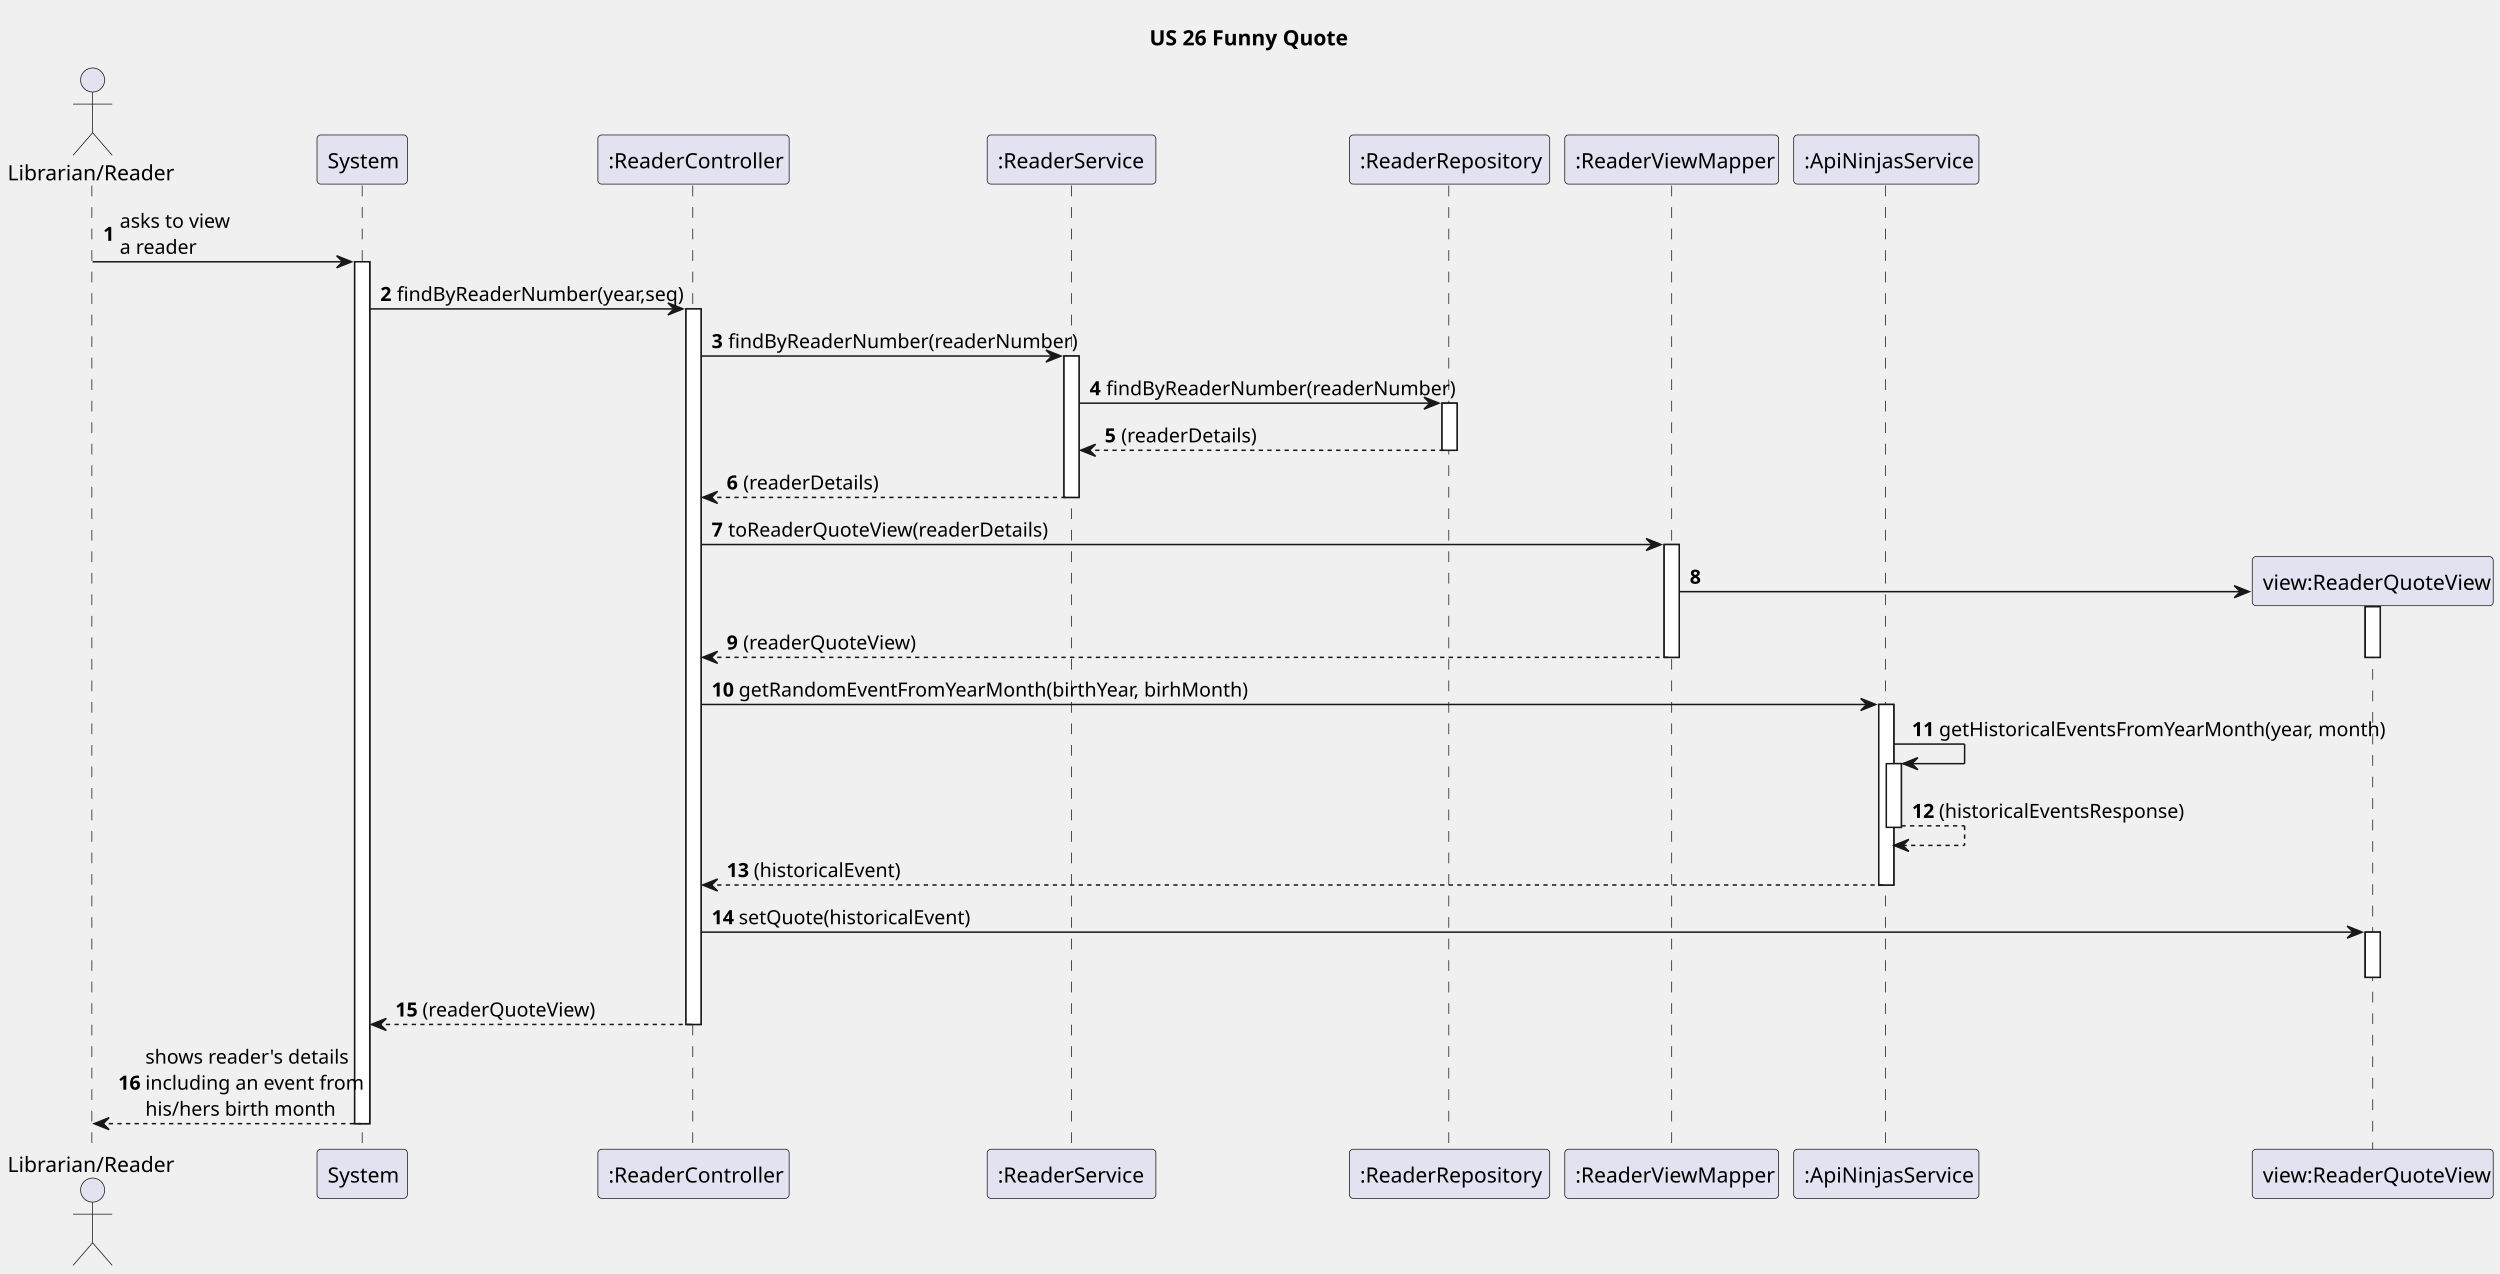
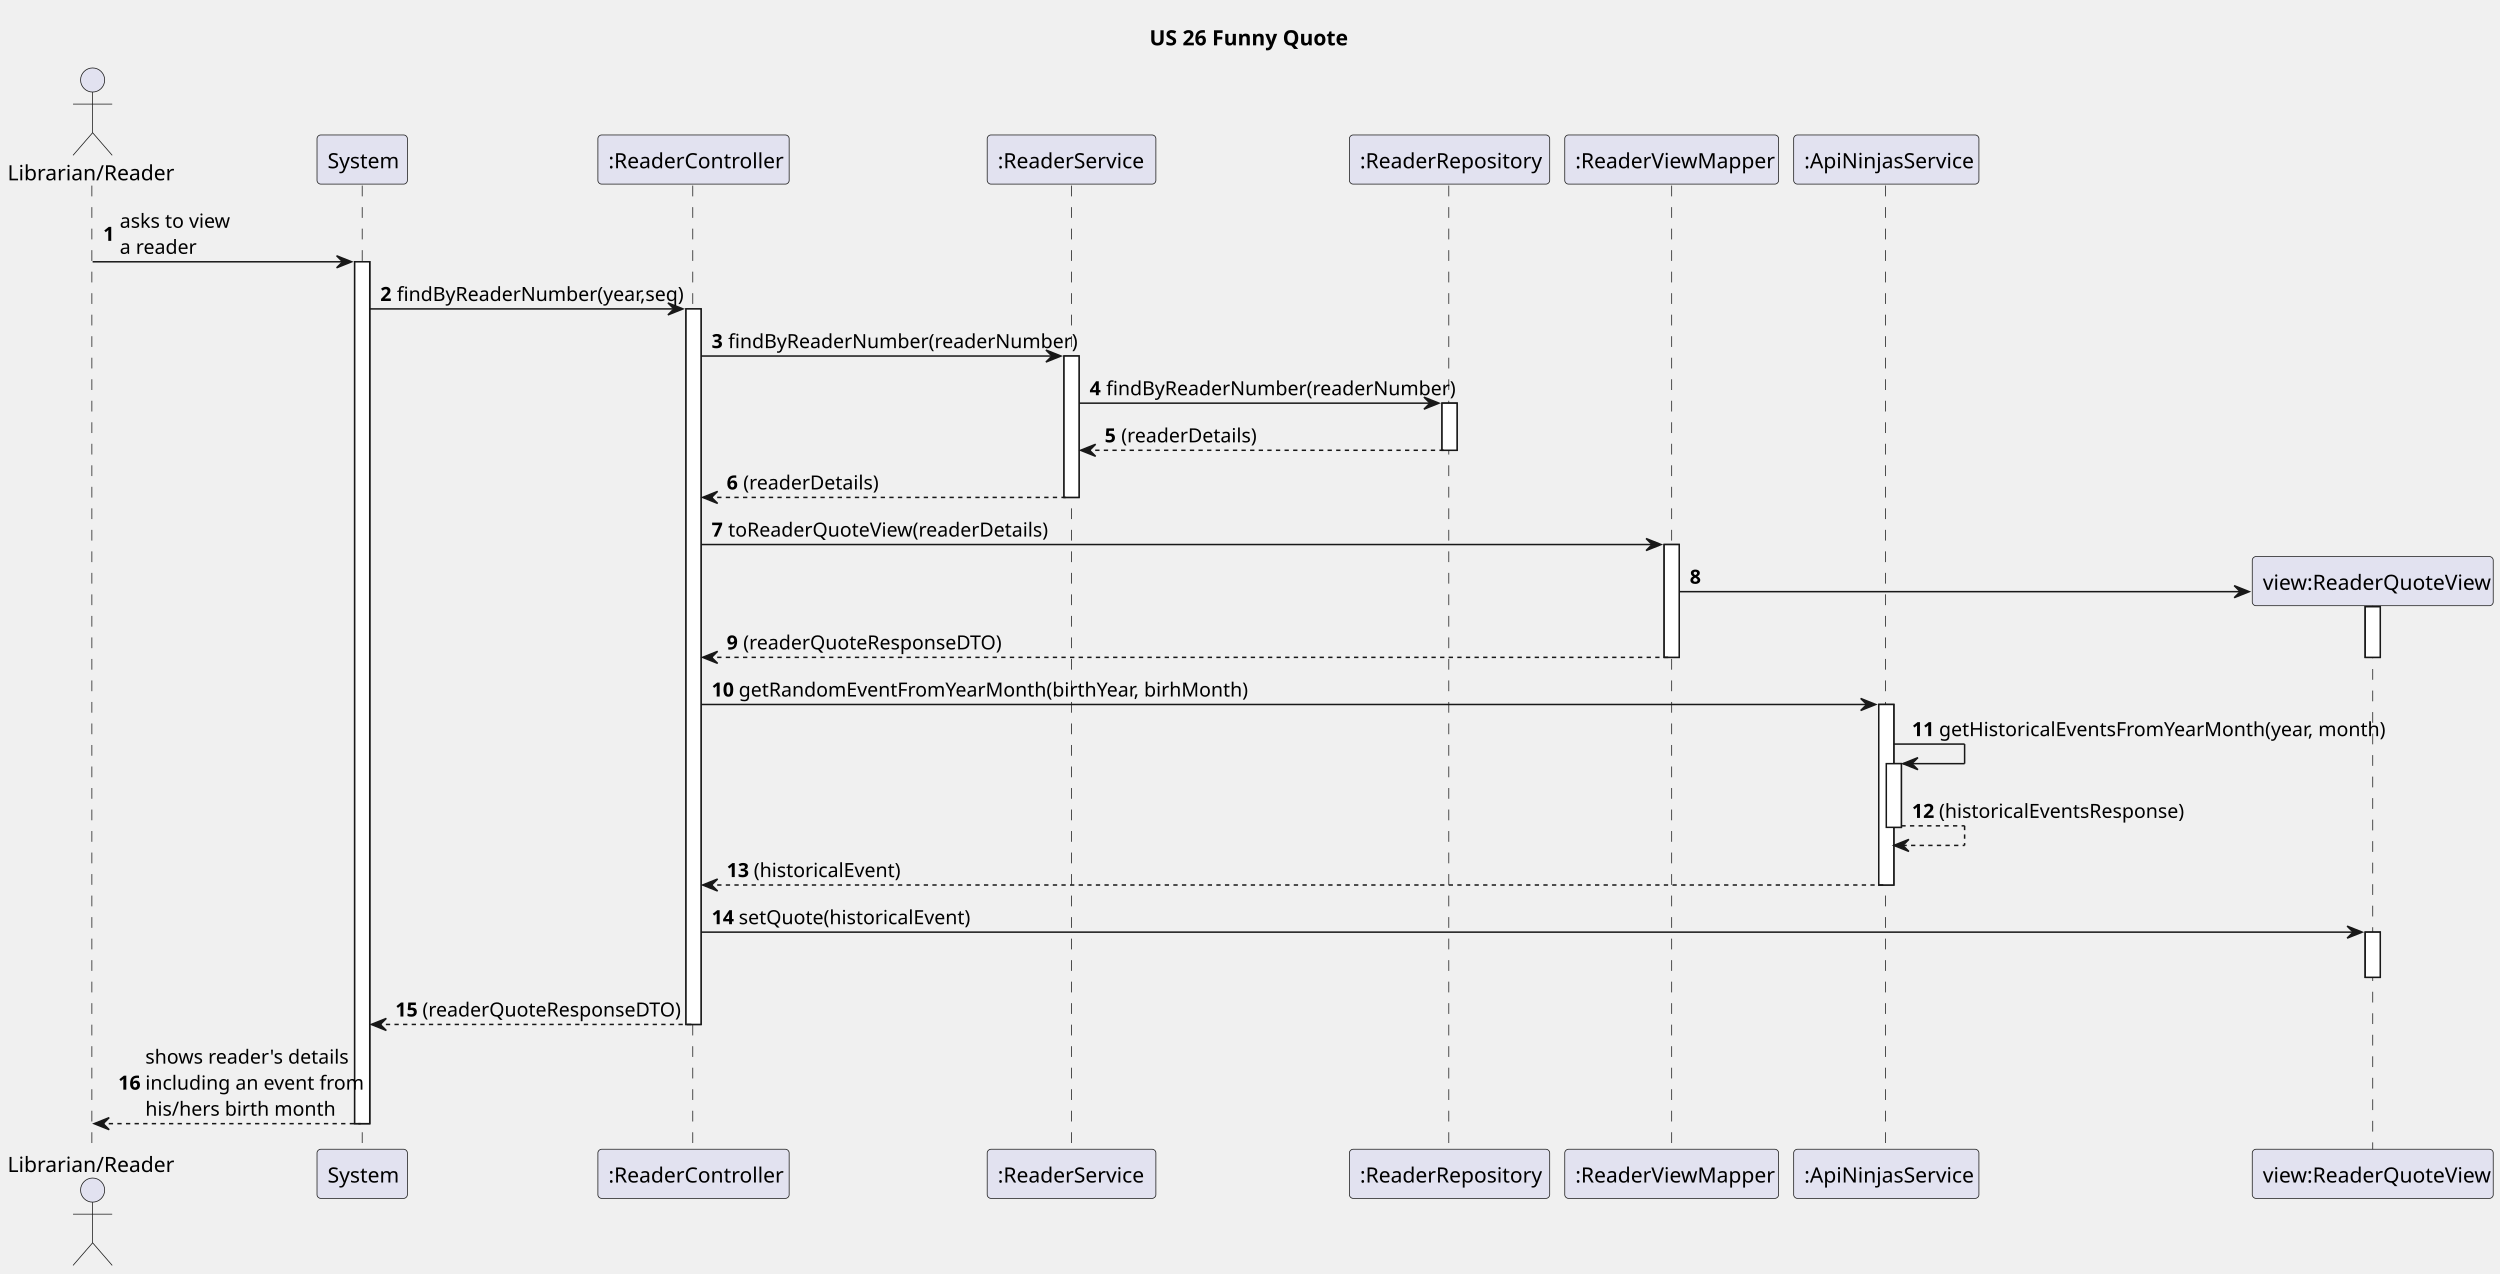
<svg xmlns="http://www.w3.org/2000/svg" contentStyleType="text/css" height="592.9px" preserveAspectRatio="none" style="width:1162px;height:592px;background:#FFFFFF;" version="1.1" viewBox="0 0 1162 592" width="1162.7px" zoomAndPan="magnify">
  <defs />
  <g>
    <text fill="#000000" font-family="sans-serif" font-size="9.8" font-weight="bold" lengthAdjust="spacing" textLength="93.1" x="534.275" y="21.075">US 26 Funny Quote</text>
    <rect fill="#FFFFFF" height="400.594" style="stroke:#181818;stroke-width:0.7;" width="7" x="164.85" y="121.677" />
    <rect fill="#FFFFFF" height="332.579" style="stroke:#181818;stroke-width:0.7;" width="7" x="318.85" y="143.581" />
    <rect fill="#FFFFFF" height="65.711" style="stroke:#181818;stroke-width:0.7;" width="7" x="494.55" y="165.484" />
    <rect fill="#FFFFFF" height="21.904" style="stroke:#181818;stroke-width:0.7;" width="7" x="670.25" y="187.388" />
    <rect fill="#FFFFFF" height="52.438" style="stroke:#181818;stroke-width:0.7;" width="7" x="773.5" y="253.099" />
    <rect fill="#FFFFFF" height="83.911" style="stroke:#181818;stroke-width:0.7;" width="7" x="873.25" y="327.441" />
    <rect fill="#FFFFFF" height="29.604" style="stroke:#181818;stroke-width:0.7;" width="7" x="876.75" y="354.945" />
    <rect fill="#FFFFFF" height="23.535" style="stroke:#181818;stroke-width:0.7;" width="7" x="1099.35" y="282.003" />
    <rect fill="#FFFFFF" height="21" style="stroke:#181818;stroke-width:0.7;" width="7" x="1099.35" y="433.256" />
    <line style="stroke:#181818;stroke-width:0.35;stroke-dasharray:5.0,5.0;" x1="42.7" x2="42.7" y1="86.269" y2="534.871" />
    <line style="stroke:#181818;stroke-width:0.35;stroke-dasharray:5.0,5.0;" x1="168.35" x2="168.35" y1="86.269" y2="534.871" />
    <line style="stroke:#181818;stroke-width:0.35;stroke-dasharray:5.0,5.0;" x1="322" x2="322" y1="86.269" y2="534.871" />
    <line style="stroke:#181818;stroke-width:0.35;stroke-dasharray:5.0,5.0;" x1="498.05" x2="498.05" y1="86.269" y2="534.871" />
    <line style="stroke:#181818;stroke-width:0.35;stroke-dasharray:5.0,5.0;" x1="673.4" x2="673.4" y1="86.269" y2="534.871" />
    <line style="stroke:#181818;stroke-width:0.35;stroke-dasharray:5.0,5.0;" x1="777" x2="777" y1="86.269" y2="534.871" />
    <line style="stroke:#181818;stroke-width:0.35;stroke-dasharray:5.0,5.0;" x1="876.4" x2="876.4" y1="86.269" y2="534.871" />
    <line style="stroke:#181818;stroke-width:0.35;stroke-dasharray:5.0,5.0;" x1="1102.85" x2="1102.85" y1="280.967" y2="534.871" />
    <text fill="#000000" font-family="sans-serif" font-size="9.8" lengthAdjust="spacing" textLength="74.9" x="3.5" y="83.81">Librarian/Reader</text>
    <ellipse cx="43.05" cy="37.185" fill="#E2E2F0" rx="5.6" ry="5.6" style="stroke:#181818;stroke-width:0.35;" />
    <path d="M43.05,42.785 L43.05,61.685 M33.95,48.385 L52.15,48.385 M43.05,61.685 L33.95,72.185 M43.05,61.685 L52.15,72.185 " fill="none" style="stroke:#181818;stroke-width:0.35;" />
    <text fill="#000000" font-family="sans-serif" font-size="9.8" lengthAdjust="spacing" textLength="74.9" x="3.5" y="544.746">Librarian/Reader</text>
    <ellipse cx="43.05" cy="553.156" fill="#E2E2F0" rx="5.6" ry="5.6" style="stroke:#181818;stroke-width:0.35;" />
    <path d="M43.05,558.756 L43.05,577.656 M33.95,564.356 L52.15,564.356 M43.05,577.656 L33.95,588.156 M43.05,577.656 L52.15,588.156 " fill="none" style="stroke:#181818;stroke-width:0.35;" />
    <rect fill="#E2E2F0" height="22.835" rx="1.75" ry="1.75" style="stroke:#181818;stroke-width:0.35;" width="42" x="147.35" y="62.735" />
    <text fill="#000000" font-family="sans-serif" font-size="9.8" lengthAdjust="spacing" textLength="32.2" x="152.25" y="78.21">System</text>
    <rect fill="#E2E2F0" height="22.835" rx="1.75" ry="1.75" style="stroke:#181818;stroke-width:0.35;" width="42" x="147.35" y="534.171" />
    <text fill="#000000" font-family="sans-serif" font-size="9.8" lengthAdjust="spacing" textLength="32.2" x="152.25" y="549.646">System</text>
    <rect fill="#E2E2F0" height="22.835" rx="1.75" ry="1.75" style="stroke:#181818;stroke-width:0.35;" width="88.9" x="277.9" y="62.735" />
    <text fill="#000000" font-family="sans-serif" font-size="9.8" lengthAdjust="spacing" textLength="79.1" x="282.8" y="78.21">:ReaderController</text>
    <rect fill="#E2E2F0" height="22.835" rx="1.75" ry="1.75" style="stroke:#181818;stroke-width:0.35;" width="88.9" x="277.9" y="534.171" />
    <text fill="#000000" font-family="sans-serif" font-size="9.8" lengthAdjust="spacing" textLength="79.1" x="282.8" y="549.646">:ReaderController</text>
    <rect fill="#E2E2F0" height="22.835" rx="1.75" ry="1.75" style="stroke:#181818;stroke-width:0.35;" width="78.4" x="458.85" y="62.735" />
    <text fill="#000000" font-family="sans-serif" font-size="9.8" lengthAdjust="spacing" textLength="68.6" x="463.75" y="78.21">:ReaderService</text>
    <rect fill="#E2E2F0" height="22.835" rx="1.75" ry="1.75" style="stroke:#181818;stroke-width:0.35;" width="78.4" x="458.85" y="534.171" />
    <text fill="#000000" font-family="sans-serif" font-size="9.8" lengthAdjust="spacing" textLength="68.6" x="463.75" y="549.646">:ReaderService</text>
    <rect fill="#E2E2F0" height="22.835" rx="1.75" ry="1.75" style="stroke:#181818;stroke-width:0.35;" width="93.1" x="627.2" y="62.735" />
    <text fill="#000000" font-family="sans-serif" font-size="9.8" lengthAdjust="spacing" textLength="83.3" x="632.1" y="78.21">:ReaderRepository</text>
    <rect fill="#E2E2F0" height="22.835" rx="1.75" ry="1.75" style="stroke:#181818;stroke-width:0.35;" width="93.1" x="627.2" y="534.171" />
    <text fill="#000000" font-family="sans-serif" font-size="9.8" lengthAdjust="spacing" textLength="83.3" x="632.1" y="549.646">:ReaderRepository</text>
    <rect fill="#E2E2F0" height="22.835" rx="1.75" ry="1.75" style="stroke:#181818;stroke-width:0.35;" width="99.4" x="727.3" y="62.735" />
    <text fill="#000000" font-family="sans-serif" font-size="9.8" lengthAdjust="spacing" textLength="89.6" x="732.2" y="78.21">:ReaderViewMapper</text>
    <rect fill="#E2E2F0" height="22.835" rx="1.75" ry="1.75" style="stroke:#181818;stroke-width:0.35;" width="99.4" x="727.3" y="534.171" />
    <text fill="#000000" font-family="sans-serif" font-size="9.8" lengthAdjust="spacing" textLength="89.6" x="732.2" y="549.646">:ReaderViewMapper</text>
    <rect fill="#E2E2F0" height="22.835" rx="1.75" ry="1.75" style="stroke:#181818;stroke-width:0.35;" width="86.1" x="833.7" y="62.735" />
    <text fill="#000000" font-family="sans-serif" font-size="9.8" lengthAdjust="spacing" textLength="76.3" x="838.6" y="78.21">:ApiNinjasService</text>
    <rect fill="#E2E2F0" height="22.835" rx="1.75" ry="1.75" style="stroke:#181818;stroke-width:0.35;" width="86.1" x="833.7" y="534.171" />
    <text fill="#000000" font-family="sans-serif" font-size="9.8" lengthAdjust="spacing" textLength="76.3" x="838.6" y="549.646">:ApiNinjasService</text>
    <rect fill="#E2E2F0" height="22.835" rx="1.75" ry="1.75" style="stroke:#181818;stroke-width:0.35;" width="112" x="1046.85" y="534.171" />
    <text fill="#000000" font-family="sans-serif" font-size="9.8" lengthAdjust="spacing" textLength="102.2" x="1051.75" y="549.646">view:ReaderQuoteView</text>
    <rect fill="#FFFFFF" height="400.594" style="stroke:#181818;stroke-width:0.7;" width="7" x="164.85" y="121.677" />
    <rect fill="#FFFFFF" height="332.579" style="stroke:#181818;stroke-width:0.7;" width="7" x="318.85" y="143.581" />
    <rect fill="#FFFFFF" height="65.711" style="stroke:#181818;stroke-width:0.7;" width="7" x="494.55" y="165.484" />
    <rect fill="#FFFFFF" height="21.904" style="stroke:#181818;stroke-width:0.7;" width="7" x="670.25" y="187.388" />
    <rect fill="#FFFFFF" height="52.438" style="stroke:#181818;stroke-width:0.7;" width="7" x="773.5" y="253.099" />
    <rect fill="#FFFFFF" height="83.911" style="stroke:#181818;stroke-width:0.7;" width="7" x="873.25" y="327.441" />
    <rect fill="#FFFFFF" height="29.604" style="stroke:#181818;stroke-width:0.7;" width="7" x="876.75" y="354.945" />
    <rect fill="#FFFFFF" height="23.535" style="stroke:#181818;stroke-width:0.7;" width="7" x="1099.35" y="282.003" />
    <rect fill="#FFFFFF" height="21" style="stroke:#181818;stroke-width:0.7;" width="7" x="1099.35" y="433.256" />
    <polygon fill="#181818" points="156.45,118.877,163.45,121.677,156.45,124.477,159.25,121.677" style="stroke:#181818;stroke-width:0.7;" />
    <line style="stroke:#181818;stroke-width:0.7;" x1="43.05" x2="160.65" y1="121.677" y2="121.677" />
    <text fill="#000000" font-family="sans-serif" font-size="9.1" font-weight="bold" lengthAdjust="spacing" textLength="4.9" x="47.95" y="111.941">1</text>
    <text fill="#000000" font-family="sans-serif" font-size="9.1" lengthAdjust="spacing" textLength="49.7" x="55.65" y="105.889">asks to view</text>
    <text fill="#000000" font-family="sans-serif" font-size="9.1" lengthAdjust="spacing" textLength="32.9" x="55.65" y="117.993">a reader</text>
    <polygon fill="#181818" points="310.45,140.781,317.45,143.581,310.45,146.381,313.25,143.581" style="stroke:#181818;stroke-width:0.7;" />
    <line style="stroke:#181818;stroke-width:0.7;" x1="171.85" x2="314.65" y1="143.581" y2="143.581" />
    <text fill="#000000" font-family="sans-serif" font-size="9.1" font-weight="bold" lengthAdjust="spacing" textLength="4.9" x="176.75" y="139.897">2</text>
    <text fill="#000000" font-family="sans-serif" font-size="9.1" lengthAdjust="spacing" textLength="126" x="184.45" y="139.897">findByReaderNumber(year,seq)</text>
    <polygon fill="#181818" points="486.15,162.684,493.15,165.484,486.15,168.284,488.95,165.484" style="stroke:#181818;stroke-width:0.7;" />
    <line style="stroke:#181818;stroke-width:0.7;" x1="325.85" x2="490.35" y1="165.484" y2="165.484" />
    <text fill="#000000" font-family="sans-serif" font-size="9.1" font-weight="bold" lengthAdjust="spacing" textLength="4.9" x="330.75" y="161.8">3</text>
    <text fill="#000000" font-family="sans-serif" font-size="9.1" lengthAdjust="spacing" textLength="147.7" x="338.45" y="161.8">findByReaderNumber(readerNumber)</text>
    <polygon fill="#181818" points="661.85,184.588,668.85,187.388,661.85,190.188,664.65,187.388" style="stroke:#181818;stroke-width:0.7;" />
    <line style="stroke:#181818;stroke-width:0.7;" x1="501.55" x2="666.05" y1="187.388" y2="187.388" />
    <text fill="#000000" font-family="sans-serif" font-size="9.1" font-weight="bold" lengthAdjust="spacing" textLength="4.9" x="506.45" y="183.704">4</text>
    <text fill="#000000" font-family="sans-serif" font-size="9.1" lengthAdjust="spacing" textLength="147.7" x="514.15" y="183.704">findByReaderNumber(readerNumber)</text>
    <polygon fill="#181818" points="509.25,206.492,502.25,209.292,509.25,212.092,506.45,209.292" style="stroke:#181818;stroke-width:0.7;" />
    <line style="stroke:#181818;stroke-width:0.7;stroke-dasharray:2.0,2.0;" x1="505.05" x2="673.05" y1="209.292" y2="209.292" />
    <text fill="#000000" font-family="sans-serif" font-size="9.1" font-weight="bold" lengthAdjust="spacing" textLength="4.9" x="513.45" y="205.608">5</text>
    <text fill="#000000" font-family="sans-serif" font-size="9.1" lengthAdjust="spacing" textLength="58.8" x="521.15" y="205.608">(readerDetails)</text>
    <polygon fill="#181818" points="333.55,228.395,326.55,231.196,333.55,233.995,330.75,231.196" style="stroke:#181818;stroke-width:0.7;" />
    <line style="stroke:#181818;stroke-width:0.7;stroke-dasharray:2.0,2.0;" x1="329.35" x2="497.35" y1="231.196" y2="231.196" />
    <text fill="#000000" font-family="sans-serif" font-size="9.1" font-weight="bold" lengthAdjust="spacing" textLength="4.9" x="337.75" y="227.512">6</text>
    <text fill="#000000" font-family="sans-serif" font-size="9.1" lengthAdjust="spacing" textLength="58.8" x="345.45" y="227.512">(readerDetails)</text>
    <polygon fill="#181818" points="765.1,250.299,772.1,253.099,765.1,255.899,767.9,253.099" style="stroke:#181818;stroke-width:0.7;" />
    <line style="stroke:#181818;stroke-width:0.7;" x1="325.85" x2="769.3" y1="253.099" y2="253.099" />
    <text fill="#000000" font-family="sans-serif" font-size="9.1" font-weight="bold" lengthAdjust="spacing" textLength="4.9" x="330.75" y="249.415">7</text>
    <text fill="#000000" font-family="sans-serif" font-size="9.1" lengthAdjust="spacing" textLength="139.3" x="338.45" y="249.415">toReaderQuoteView(readerDetails)</text>
    <polygon fill="#181818" points="1038.45,272.203,1045.45,275.003,1038.45,277.803,1041.25,275.003" style="stroke:#181818;stroke-width:0.7;" />
    <line style="stroke:#181818;stroke-width:0.7;" x1="780.5" x2="1042.65" y1="275.003" y2="275.003" />
    <text fill="#000000" font-family="sans-serif" font-size="9.1" font-weight="bold" lengthAdjust="spacing" textLength="4.9" x="785.4" y="271.319">8</text>
    <text fill="#000000" font-family="sans-serif" font-size="9.1" lengthAdjust="spacing" textLength="2.8" x="793.1" y="271.319"> </text>
    <rect fill="#E2E2F0" height="22.835" rx="1.75" ry="1.75" style="stroke:#181818;stroke-width:0.35;" width="112" x="1046.85" y="258.699" />
    <text fill="#000000" font-family="sans-serif" font-size="9.8" lengthAdjust="spacing" textLength="102.2" x="1051.75" y="274.174">view:ReaderQuoteView</text>
    <polygon fill="#181818" points="333.55,302.738,326.55,305.538,333.55,308.338,330.75,305.538" style="stroke:#181818;stroke-width:0.7;" />
    <line style="stroke:#181818;stroke-width:0.7;stroke-dasharray:2.0,2.0;" x1="329.35" x2="776.3" y1="305.538" y2="305.538" />
    <text fill="#000000" font-family="sans-serif" font-size="9.1" font-weight="bold" lengthAdjust="spacing" textLength="4.9" x="337.75" y="301.854">9</text>
-     <text fill="#000000" font-family="sans-serif" font-size="9.1" lengthAdjust="spacing" textLength="74.9" x="345.45" y="301.854">(readerQuoteView)</text>
+     <text fill="#000000" font-family="sans-serif" font-size="9.1" lengthAdjust="spacing" textLength="74.9" x="345.45" y="301.854">(readerQuoteResponseDTO)</text>
    <polygon fill="#181818" points="864.85,324.641,871.85,327.441,864.85,330.241,867.65,327.441" style="stroke:#181818;stroke-width:0.7;" />
    <line style="stroke:#181818;stroke-width:0.7;" x1="325.85" x2="869.05" y1="327.441" y2="327.441" />
    <text fill="#000000" font-family="sans-serif" font-size="9.1" font-weight="bold" lengthAdjust="spacing" textLength="9.8" x="330.75" y="323.757">10</text>
    <text fill="#000000" font-family="sans-serif" font-size="9.1" lengthAdjust="spacing" textLength="221.2" x="343.35" y="323.757">getRandomEventFromYearMonth(birthYear, birhMonth)</text>
    <line style="stroke:#181818;stroke-width:0.7;" x1="880.25" x2="913.15" y1="345.845" y2="345.845" />
    <line style="stroke:#181818;stroke-width:0.7;" x1="913.15" x2="913.15" y1="345.845" y2="354.945" />
    <line style="stroke:#181818;stroke-width:0.7;" x1="884.45" x2="913.15" y1="354.945" y2="354.945" />
    <polygon fill="#181818" points="891.45,352.145,884.45,354.945,891.45,357.745,888.65,354.945" style="stroke:#181818;stroke-width:0.7;" />
    <text fill="#000000" font-family="sans-serif" font-size="9.1" font-weight="bold" lengthAdjust="spacing" textLength="9.8" x="888.65" y="342.161">11</text>
    <text fill="#000000" font-family="sans-serif" font-size="9.1" lengthAdjust="spacing" textLength="196.7" x="901.25" y="342.161">getHistoricalEventsFromYearMonth(year, month)</text>
    <line style="stroke:#181818;stroke-width:0.7;stroke-dasharray:2.0,2.0;" x1="883.75" x2="913.15" y1="383.849" y2="383.849" />
    <line style="stroke:#181818;stroke-width:0.7;stroke-dasharray:2.0,2.0;" x1="913.15" x2="913.15" y1="383.849" y2="392.949" />
    <line style="stroke:#181818;stroke-width:0.7;stroke-dasharray:2.0,2.0;" x1="880.25" x2="913.15" y1="392.949" y2="392.949" />
    <polygon fill="#181818" points="887.25,390.149,880.25,392.949,887.25,395.749,884.45,392.949" style="stroke:#181818;stroke-width:0.7;" />
    <text fill="#000000" font-family="sans-serif" font-size="9.1" font-weight="bold" lengthAdjust="spacing" textLength="9.8" x="888.65" y="380.165">12</text>
    <text fill="#000000" font-family="sans-serif" font-size="9.1" lengthAdjust="spacing" textLength="109.9" x="901.25" y="380.165">(historicalEventsResponse)</text>
    <polygon fill="#181818" points="333.55,408.553,326.55,411.353,333.55,414.152,330.75,411.353" style="stroke:#181818;stroke-width:0.7;" />
    <line style="stroke:#181818;stroke-width:0.7;stroke-dasharray:2.0,2.0;" x1="329.35" x2="876.05" y1="411.353" y2="411.353" />
    <text fill="#000000" font-family="sans-serif" font-size="9.1" font-weight="bold" lengthAdjust="spacing" textLength="9.8" x="337.75" y="407.669">13</text>
    <text fill="#000000" font-family="sans-serif" font-size="9.1" lengthAdjust="spacing" textLength="64.4" x="350.35" y="407.669">(historicalEvent)</text>
    <polygon fill="#181818" points="1090.95,430.456,1097.95,433.256,1090.95,436.056,1093.75,433.256" style="stroke:#181818;stroke-width:0.7;" />
    <line style="stroke:#181818;stroke-width:0.7;" x1="325.85" x2="1095.15" y1="433.256" y2="433.256" />
    <text fill="#000000" font-family="sans-serif" font-size="9.1" font-weight="bold" lengthAdjust="spacing" textLength="9.8" x="330.75" y="429.572">14</text>
    <text fill="#000000" font-family="sans-serif" font-size="9.1" lengthAdjust="spacing" textLength="101.5" x="343.35" y="429.572">setQuote(historicalEvent)</text>
    <polygon fill="#181818" points="179.55,473.36,172.55,476.16,179.55,478.96,176.75,476.16" style="stroke:#181818;stroke-width:0.7;" />
    <line style="stroke:#181818;stroke-width:0.7;stroke-dasharray:2.0,2.0;" x1="175.35" x2="321.65" y1="476.16" y2="476.16" />
    <text fill="#000000" font-family="sans-serif" font-size="9.1" font-weight="bold" lengthAdjust="spacing" textLength="9.8" x="183.75" y="472.476">15</text>
-     <text fill="#000000" font-family="sans-serif" font-size="9.1" lengthAdjust="spacing" textLength="74.9" x="196.35" y="472.476">(readerQuoteView)</text>
+     <text fill="#000000" font-family="sans-serif" font-size="9.1" lengthAdjust="spacing" textLength="74.9" x="196.35" y="472.476">(readerQuoteResponseDTO)</text>
    <polygon fill="#181818" points="50.75,519.471,43.75,522.271,50.75,525.071,47.95,522.271" style="stroke:#181818;stroke-width:0.7;" />
    <line style="stroke:#181818;stroke-width:0.7;stroke-dasharray:2.0,2.0;" x1="46.55" x2="167.65" y1="522.271" y2="522.271" />
    <text fill="#000000" font-family="sans-serif" font-size="9.1" font-weight="bold" lengthAdjust="spacing" textLength="9.8" x="54.95" y="506.483">16</text>
    <text fill="#000000" font-family="sans-serif" font-size="9.1" lengthAdjust="spacing" textLength="89.6" x="67.55" y="494.38">shows reader's details</text>
    <text fill="#000000" font-family="sans-serif" font-size="9.1" lengthAdjust="spacing" textLength="92.4" x="67.55" y="506.483">including an event from</text>
    <text fill="#000000" font-family="sans-serif" font-size="9.1" lengthAdjust="spacing" textLength="80.5" x="67.55" y="518.587">his/hers birth month</text>
  </g>
</svg>
